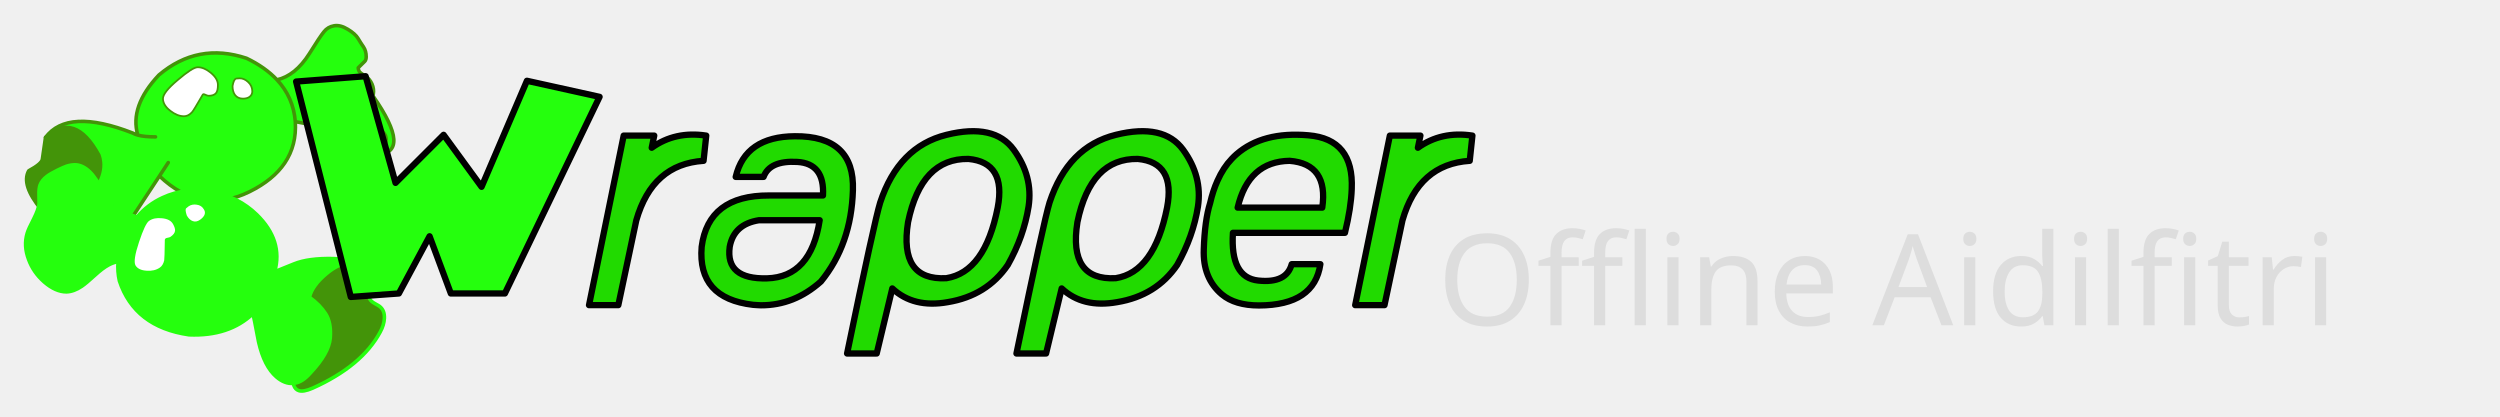
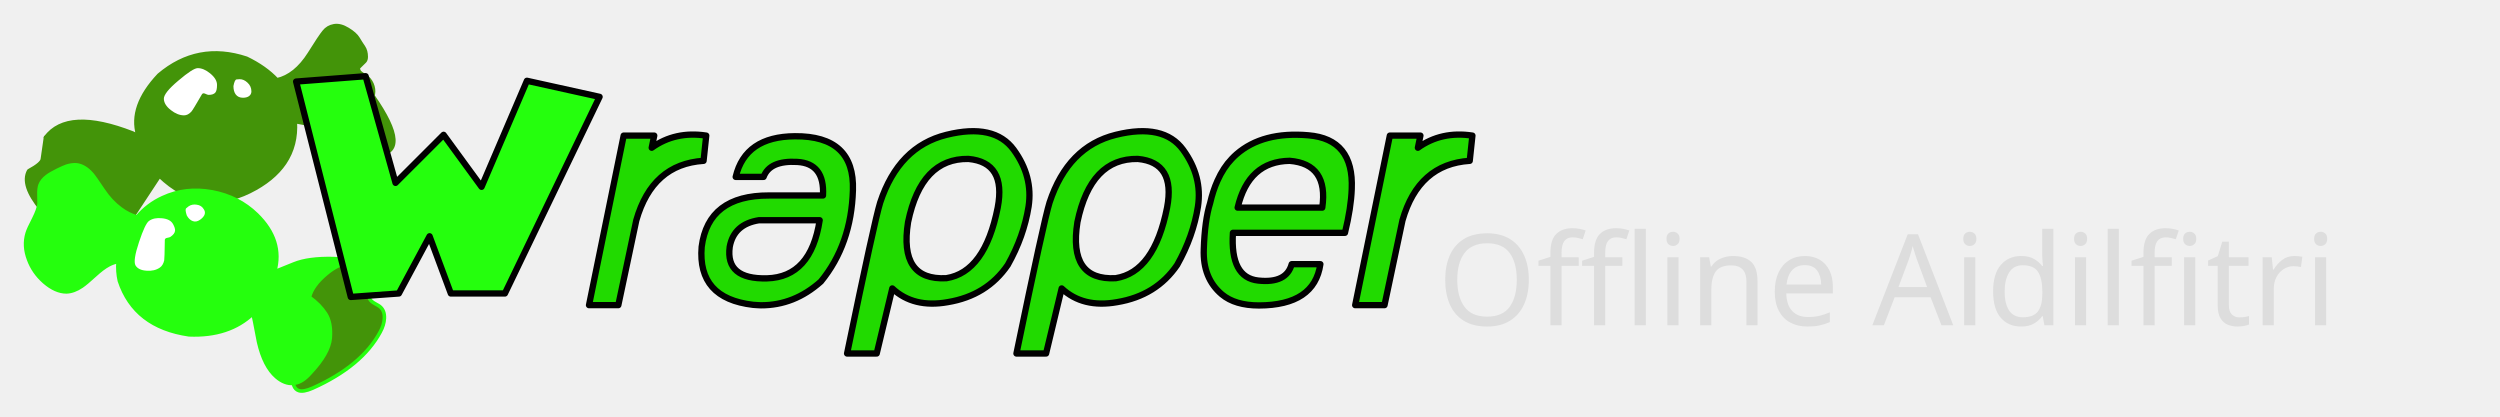
<svg xmlns="http://www.w3.org/2000/svg" width="1050.802" height="175.127" viewBox="0 0 1050.802 175.127" version="1.1" id="svg1906">
  <defs id="defs1910" />
  <g stroke="#439409" stroke-linecap="round" stroke-linejoin="round" stroke-width="1.5" id="g1888">
    <path fill="#439409" d="m 19.121,57.784 -1.3,9 q -0.1,1.95 -5.75,5 -3.3,5.95 5.35,16.4 l 22.45,-10.95 q 2.8,-4.8 2.35,-9.15 l -5.6,2.45 5.6,-2.45 q -0.15,-1.45 -0.65,-2.85 -10.15,-18.65 -22.45,-7.45 z" id="path1882" style="fill:#439409;fill-opacity:1" />
-     <path fill="#25ff0d" d="m 116.421,33.534 c -3.267,-3.5 -7.533,-6.517 -12.8,-9.05 -13.667,-4.533 -25.95,-2.183 -36.85,7.05 -8.267,8.767 -11.217,17.183 -8.85,25.25 1.767,0.5 4.25,0.75 7.45,0.75 -3.2,0 -5.683,-0.25 -7.45,-0.75 -0.867,-0.233 -1.567,-0.517 -2.1,-0.85 -18.267,-7.133 -30.5,-6.517 -36.7,1.85 8.2,-7.467 15.683,-4.983 22.45,7.45 0.333,0.933 0.55,1.883 0.65,2.85 0.3,2.9 -0.483,5.95 -2.35,9.15 l 13.05,18.15 14.1,-21.4 3.7,-5.65 -3.7,5.65 c 11.567,11.1 24.183,13.3 37.85,6.6 6.673,-3.296 11.618,-7.331 14.833,-12.104 3.353,-4.978 4.825,-10.76 4.417,-17.346 -0.533,-6.8 -3.1,-12.667 -7.7,-17.6 m -33.3,-4.9 c 1.667,0 3.417,0.75 5.25,2.25 1.9,1.567 2.85,3.167 2.85,4.8 0,1.5 -0.217,2.55 -0.65,3.15 -0.533,0.7 -1.5,1.05 -2.9,1.05 -0.267,0 -0.75,-0.167 -1.45,-0.5 -0.7,-0.367 -1.217,-0.167 -1.55,0.6 -2.4,4.167 -3.817,6.483 -4.25,6.95 -0.967,1.033 -1.983,1.55 -3.05,1.55 -1.833,0 -3.683,-0.733 -5.55,-2.2 -1.9,-1.467 -2.883,-3.033 -2.95,-4.7 -0.067,-1.667 1.967,-4.233 6.1,-7.7 4.1,-3.5 6.817,-5.25 8.15,-5.25 m 15.95,11.05 c -0.633,-0.867 -0.95,-2.033 -0.95,-3.5 0.333,-1.8 0.767,-2.733 1.3,-2.8 0.533,-0.067 0.967,-0.1 1.3,-0.1 1.167,0 2.25,0.467 3.25,1.4 1.133,1 1.7,2.25 1.7,3.75 0,0.833 -0.35,1.5 -1.05,2 -0.633,0.433 -1.467,0.65 -2.5,0.65 -1.333,0 -2.35,-0.467 -3.05,-1.4 m 57.65,0.55 c -0.267,0.8 -0.783,2.1 -1.55,3.9 -0.8,1.8 -1.05,3.317 -0.75,4.55 0.333,1.3 1.567,2.733 3.7,4.3 2.2,1.633 3.517,3.033 3.95,4.2 0.3,0.9 0.317,1.867 0.05,2.9 -0.233,0.967 -0.667,1.867 -1.3,2.7 -0.733,0.867 -1.7,1.65 -2.9,2.35 0.133,-0.033 0.267,-0.05 0.4,-0.05 10.133,-0.533 9.6,-8.817 -1.6,-24.85 m -3.9,-20.45 c -0.767,-1.1 -1.533,-2.3 -2.3,-3.6 -0.767,-1.3 -2.2,-2.583 -4.3,-3.85 -2.1,-1.3 -4.033,-1.8 -5.8,-1.5 -1.767,0.3 -3.183,1.133 -4.25,2.5 -1.1,1.333 -3.167,4.433 -6.2,9.3 -1.9,3 -4,5.433 -6.3,7.3 -2.333,1.867 -4.75,3.067 -7.25,3.6 4.6,4.933 7.167,10.8 7.7,17.6 4.8,0.8 8.2,1.7 10.2,2.7 2,0.967 3.867,2.633 5.6,5 1.733,2.367 3.067,3.767 4,4.2 0.933,0.433 2.567,1.2 4.9,2.3 2.3,1.067 4.233,1.383 5.8,0.95 1.567,-0.467 2.667,-0.85 3.3,-1.15 1.2,-0.7 2.167,-1.483 2.9,-2.35 0.633,-0.833 1.067,-1.733 1.3,-2.7 0.267,-1.033 0.25,-2 -0.05,-2.9 -0.433,-1.167 -1.75,-2.567 -3.95,-4.2 -2.133,-1.567 -3.367,-3 -3.7,-4.3 -0.3,-1.233 -0.05,-2.75 0.75,-4.55 0.767,-1.8 1.283,-3.1 1.55,-3.9 0.1,-0.3 0.167,-0.533 0.2,-0.7 0.233,-1.4 0.05,-2.8 -0.55,-4.2 -0.6,-1.367 -1.5,-2.467 -2.7,-3.3 -1.333,-0.8 -2.167,-1.383 -2.5,-1.75 -0.367,-0.5 -0.567,-1.1 -0.6,-1.8 l 2.75,-2.7 c 0.4,-0.433 0.6,-1.067 0.6,-1.9 0,-1.633 -0.367,-3 -1.1,-4.1 z" id="path1884" style="fill:#25ff0d;fill-opacity:1" />
+     <path fill="#25ff0d" d="m 116.421,33.534 c -3.267,-3.5 -7.533,-6.517 -12.8,-9.05 -13.667,-4.533 -25.95,-2.183 -36.85,7.05 -8.267,8.767 -11.217,17.183 -8.85,25.25 1.767,0.5 4.25,0.75 7.45,0.75 -3.2,0 -5.683,-0.25 -7.45,-0.75 -0.867,-0.233 -1.567,-0.517 -2.1,-0.85 -18.267,-7.133 -30.5,-6.517 -36.7,1.85 8.2,-7.467 15.683,-4.983 22.45,7.45 0.333,0.933 0.55,1.883 0.65,2.85 0.3,2.9 -0.483,5.95 -2.35,9.15 l 13.05,18.15 14.1,-21.4 3.7,-5.65 -3.7,5.65 c 11.567,11.1 24.183,13.3 37.85,6.6 6.673,-3.296 11.618,-7.331 14.833,-12.104 3.353,-4.978 4.825,-10.76 4.417,-17.346 -0.533,-6.8 -3.1,-12.667 -7.7,-17.6 m -33.3,-4.9 c 1.667,0 3.417,0.75 5.25,2.25 1.9,1.567 2.85,3.167 2.85,4.8 0,1.5 -0.217,2.55 -0.65,3.15 -0.533,0.7 -1.5,1.05 -2.9,1.05 -0.267,0 -0.75,-0.167 -1.45,-0.5 -0.7,-0.367 -1.217,-0.167 -1.55,0.6 -2.4,4.167 -3.817,6.483 -4.25,6.95 -0.967,1.033 -1.983,1.55 -3.05,1.55 -1.833,0 -3.683,-0.733 -5.55,-2.2 -1.9,-1.467 -2.883,-3.033 -2.95,-4.7 -0.067,-1.667 1.967,-4.233 6.1,-7.7 4.1,-3.5 6.817,-5.25 8.15,-5.25 m 15.95,11.05 c -0.633,-0.867 -0.95,-2.033 -0.95,-3.5 0.333,-1.8 0.767,-2.733 1.3,-2.8 0.533,-0.067 0.967,-0.1 1.3,-0.1 1.167,0 2.25,0.467 3.25,1.4 1.133,1 1.7,2.25 1.7,3.75 0,0.833 -0.35,1.5 -1.05,2 -0.633,0.433 -1.467,0.65 -2.5,0.65 -1.333,0 -2.35,-0.467 -3.05,-1.4 m 57.65,0.55 c -0.267,0.8 -0.783,2.1 -1.55,3.9 -0.8,1.8 -1.05,3.317 -0.75,4.55 0.333,1.3 1.567,2.733 3.7,4.3 2.2,1.633 3.517,3.033 3.95,4.2 0.3,0.9 0.317,1.867 0.05,2.9 -0.233,0.967 -0.667,1.867 -1.3,2.7 -0.733,0.867 -1.7,1.65 -2.9,2.35 0.133,-0.033 0.267,-0.05 0.4,-0.05 10.133,-0.533 9.6,-8.817 -1.6,-24.85 m -3.9,-20.45 c -0.767,-1.1 -1.533,-2.3 -2.3,-3.6 -0.767,-1.3 -2.2,-2.583 -4.3,-3.85 -2.1,-1.3 -4.033,-1.8 -5.8,-1.5 -1.767,0.3 -3.183,1.133 -4.25,2.5 -1.1,1.333 -3.167,4.433 -6.2,9.3 -1.9,3 -4,5.433 -6.3,7.3 -2.333,1.867 -4.75,3.067 -7.25,3.6 4.6,4.933 7.167,10.8 7.7,17.6 4.8,0.8 8.2,1.7 10.2,2.7 2,0.967 3.867,2.633 5.6,5 1.733,2.367 3.067,3.767 4,4.2 0.933,0.433 2.567,1.2 4.9,2.3 2.3,1.067 4.233,1.383 5.8,0.95 1.567,-0.467 2.667,-0.85 3.3,-1.15 1.2,-0.7 2.167,-1.483 2.9,-2.35 0.633,-0.833 1.067,-1.733 1.3,-2.7 0.267,-1.033 0.25,-2 -0.05,-2.9 -0.433,-1.167 -1.75,-2.567 -3.95,-4.2 -2.133,-1.567 -3.367,-3 -3.7,-4.3 -0.3,-1.233 -0.05,-2.75 0.75,-4.55 0.767,-1.8 1.283,-3.1 1.55,-3.9 0.1,-0.3 0.167,-0.533 0.2,-0.7 0.233,-1.4 0.05,-2.8 -0.55,-4.2 -0.6,-1.367 -1.5,-2.467 -2.7,-3.3 -1.333,-0.8 -2.167,-1.383 -2.5,-1.75 -0.367,-0.5 -0.567,-1.1 -0.6,-1.8 l 2.75,-2.7 c 0.4,-0.433 0.6,-1.067 0.6,-1.9 0,-1.633 -0.367,-3 -1.1,-4.1 z" id="path1884" style="fill:#439409;fill-opacity:1" />
    <path fill="#ffffff" stroke="none" d="m 98.121,36.184 q 0,2.2 0.95,3.5 1.05,1.4 3.05,1.4 1.55,0 2.5,-0.65 1.05,-0.75 1.05,-2 0,-2.25 -1.7,-3.75 -1.5,-1.4 -3.25,-1.4 -0.5,0 -1.3,0.1 -0.8,0.1 -1.3,2.8 m -9.75,-5.3 q -2.75,-2.25 -5.25,-2.25 -2,0 -8.15,5.25 -6.2,5.2 -6.1,7.7 0.1,2.5 2.95,4.7 2.8,2.2 5.55,2.2 1.6,0 3.05,-1.55 0.65,-0.7 4.25,-6.95 0.5,-1.15 1.55,-0.6 1.05,0.5 1.45,0.5 2.1,0 2.9,-1.05 0.65,-0.9 0.65,-3.15 0,-2.45 -2.85,-4.8 z" id="path1886" />
  </g>
  <g stroke="#25ff0d" stroke-linecap="round" stroke-linejoin="round" stroke-width="1.5" id="g1896">
    <path fill="#25ff0d" d="m 53.321,97.534 q -3.3,6.2 -3.7,12.45 -0.35,4 0.55,8.05 6.4,19.4 29.3,22.7 16.75,0.7 26.85,-8.85 -0.65,-2.65 -1.4,-4.6 0.75,1.95 1.4,4.6 0.4,1.6 0.75,3.5 0.55,2.75 1.6,8.3 2.35,10.3 7.5,14.75 3.55,3.05 7.15,2.7 l 0.6,-0.1 q 3.2,-0.4 6.65,-4.35 7.7,-8.2 8.25,-14.6 0.5,-6.45 -1.95,-10.25 -2.45,-3.8 -6.8,-6.9 1.2,-4.95 7.15,-9.9 5.2,-4.35 9.6,-4.5 -0.95,-1.75 -6.6,-1.85 -10.6,-0.25 -16.7,2.25 -5.25,2.15 -8.05,3.25 -0.45,0.2 -0.85,0.35 -2.85,1 -6.3,0.65 3.45,0.35 6.3,-0.65 0.4,-0.15 0.85,-0.35 3.65,-13.05 -7.55,-24 -7.75,-7.5 -18.75,-9.55 -11.15,-2.05 -20.75,2.4 -6.35,2.9 -10.8,8.15 -2.45,2.85 -4.3,6.35 m 3.65,14.05 q -1.15,-2 1.45,-9.8 2.6,-7.85 4.25,-8.95 2.05,-1.45 5.35,-1.1 3.45,0.3 4.65,2.35 1.05,1.85 0.9,2.95 -0.15,1.3 -1.9,2.5 -0.3,0.25 -1.45,0.45 -1.1,0.15 -0.95,1.35 -0.1,7.2 -0.25,8.1 -0.5,2.15 -1.85,3.05 -2.25,1.55 -5.55,1.3 -3.4,-0.2 -4.65,-2.2 m 25.7,-25.55 q 2.1,0.25 3.1,2.1 0.65,1.05 0.15,2.25 -0.55,1.1 -1.85,2 -1.6,1.1 -3.05,0.55 -1.5,-0.55 -2.5,-2.35 -0.85,-2.55 -0.25,-3.05 0.65,-0.55 1.05,-0.85 1.45,-0.95 3.35,-0.65 m 29.7,44.5 7.7,6.15 -7.7,-6.15 m -80.2,-61.25 q -1.9,-0.15 -4.15,0.55 -1.4,0.5 -3.85,1.7 -3.05,1.5 -4.4,2.55 -2.2,1.65 -2.95,3.7 -0.5,1.45 -0.45,3.9 0.1,3.3 0.05,4 -0.3,2.4 -2.2,6.2 -2.3,4.4 -2.8,6.15 -1.6,5.25 0.6,11.05 2,5.45 6.55,9.45 4.8,4.15 9.35,4.15 3.15,-0.1 6.45,-2.35 1.85,-1.25 5.55,-4.65 3.25,-3 5.8,-4.35 2,-1.05 3.9,-1.35 0.4,-6.25 3.7,-12.45 1.85,-3.5 4.3,-6.35 -3.55,-0.95 -6.9,-3.45 -4.15,-3.05 -7.4,-7.95 -3.6,-5.4 -4.7,-6.65 -3.05,-3.45 -6.45,-3.85 m 10.7,32.75 q 3.15,0.05 5.2,0.25 -2.05,-0.2 -5.2,-0.25 -3.15,-0.05 -4.2,0 1.05,-0.05 4.2,0 z" id="path1890" style="fill:#25ff0d;fill-opacity:1" />
    <path fill="#439409" d="m 153.921,115.184 q -0.95,-1.85 -4.55,-3.45 -1.45,-0.65 -2.55,-1.2 -4.4,0.15 -9.6,4.5 -5.95,4.95 -7.15,9.9 4.35,3.1 6.8,6.9 2.45,3.8 1.95,10.25 -0.55,6.4 -8.25,14.6 -3.45,3.95 -6.65,4.35 l -0.6,0.1 q 0,0.45 0.2,0.95 0.6,1.6 2.05,2.1 1.95,0.65 5.75,-1 20.8,-9.3 28.5,-23.65 1.6,-2.9 1.75,-5.75 0.15,-3.35 -2,-5 -0.45,-0.35 -1.75,-1.05 -1.2,-0.65 -1.75,-1.2 -1.55,-1.5 -1.45,-5.4 0.15,-4.4 -0.7,-5.95 z" id="path1892" style="fill:#439409;fill-opacity:1" />
    <path fill="#ffffff" stroke="none" d="m 85.771,88.134 q -1,-1.85 -3.1,-2.1 -1.9,-0.3 -3.35,0.65 -0.4,0.3 -1.05,0.85 -0.6,0.5 0.25,3.05 1,1.8 2.5,2.35 1.45,0.55 3.05,-0.55 1.3,-0.9 1.85,-2 0.5,-1.2 -0.15,-2.25 m -27.35,13.65 q -2.6,7.8 -1.45,9.8 1.25,2 4.65,2.2 3.3,0.25 5.55,-1.3 1.35,-0.9 1.85,-3.05 0.15,-0.9 0.25,-8.1 -0.15,-1.2 0.95,-1.35 1.15,-0.2 1.45,-0.45 1.75,-1.2 1.9,-2.5 0.15,-1.1 -0.9,-2.95 -1.2,-2.05 -4.65,-2.35 -3.3,-0.35 -5.35,1.1 -1.65,1.1 -4.25,8.95 z" id="path1894" style="fill:#ffffff;fill-opacity:1" />
  </g>
  <text x="604.203" y="136.716" fill="#dddddd" stroke-width="1.301" font-family="'Trebuchet MS'" font-size="62.435px" id="text1898" style="font-size:53.333px">Offline Aidilfitri</text>
  <g stroke="#000000" stroke-linecap="round" stroke-linejoin="round" stroke-width="2" transform="matrix(1.32445,0,0,1.32445,-96.8482,-53.9889)" id="g1904">
    <path fill="#25ff0d" d="m 240.35,66.4 -14.4,33.65 -12.05,-16.5 -15.25,15.25 -9.5,-33.85 -22.05,1.7 17.35,68.35 15.25,-1.1 9.75,-18.15 6.75,18.15 h 17.15 L 263.4,71.5 Z" id="path1900" style="fill:#25ff0d;fill-opacity:1" />
    <path fill="#21da00" d="m 296.4,91.8 0.85,-8 q -9.85,-1.5 -17.3,3.85 l 0.8,-3.85 h -9.7 l -11,53.8 h 9.3 l 5.7,-26.9 q 5.1,-17.85 21.35,-18.9 m 37.25,38.3 q 9.65,-11.8 10.15,-28.95 0.6,-17.3 -18.4,-17.15 -15.75,0.1 -18.8,12.9 h 8.85 q 1.95,-5.25 10.7,-4.75 8.7,0.5 8.15,10.65 h -17.15 q -19.25,-0.05 -21.35,16.3 -1.35,16.35 16.3,18.4 0.75,0.05 1.45,0.1 0.55,0 1.05,0.05 10.55,0.05 19.05,-7.55 m -17.1,-1 q -13.25,0.35 -11.85,-10 1.3,-7.2 9.3,-8.45 h 19.25 q -2.75,18.05 -16.7,18.45 m 83,-22.8 q 1.45,-9.55 -4.7,-18 -6.2,-8.5 -21.35,-4.75 -15.2,3.75 -21.05,21.5 -1.8,5.8 -10.5,47.9 h 9.4 l 4.95,-20.65 q 6.75,6.3 17.6,4.35 12.4,-2.05 19.05,-11.8 5.1,-9.05 6.6,-18.55 m -19.1,-15.1 q 12.05,1.1 9.3,15.45 -4.05,20.45 -16.3,22.4 -15.1,0.8 -12.15,-17.8 4.2,-20.3 19.15,-20.05 m 68.15,-2.9 q -6.2,-8.5 -21.35,-4.75 -15.2,3.75 -21.05,21.5 -1.8,5.8 -10.5,47.9 h 9.4 l 4.95,-20.65 q 6.75,6.3 17.6,4.35 12.4,-2.05 19.05,-11.8 5.1,-9.05 6.6,-18.55 1.45,-9.55 -4.7,-18 m -33.55,22.95 q 4.2,-20.3 19.15,-20.05 12.05,1.1 9.3,15.45 -4.05,20.45 -16.3,22.4 -15.1,0.8 -12.15,-17.8 m 84.9,3.4 q 1.95,-8 2.15,-13.9 0.7,-15.85 -13.75,-17.05 -14.45,-1.25 -22.8,6 -0.8,0.7 -1.5,1.45 -2.7,2.8 -4.55,6.95 -1.45,3.2 -2.35,7.15 -1.7,5.45 -2,14.65 -0.35,9.15 5.75,14.3 4.2,3.5 11.75,3.5 17.6,-0.05 19.5,-13.1 h -9.1 q -1.65,6.15 -10.6,5.2 -8.95,-0.95 -8.05,-15.15 h 35.55 m -34.05,-8 Q 469.35,92 482.4,91.8 q 12.35,1 10.35,14.85 H 465.9 m 73.65,-14.85 0.85,-8 q -9.85,-1.5 -17.3,3.85 l 0.8,-3.85 h -9.7 l -11,53.8 h 9.3 l 5.7,-26.9 q 5.1,-17.85 21.35,-18.9 z" id="path1902" style="fill:#21da00;fill-opacity:1" />
  </g>
</svg>
